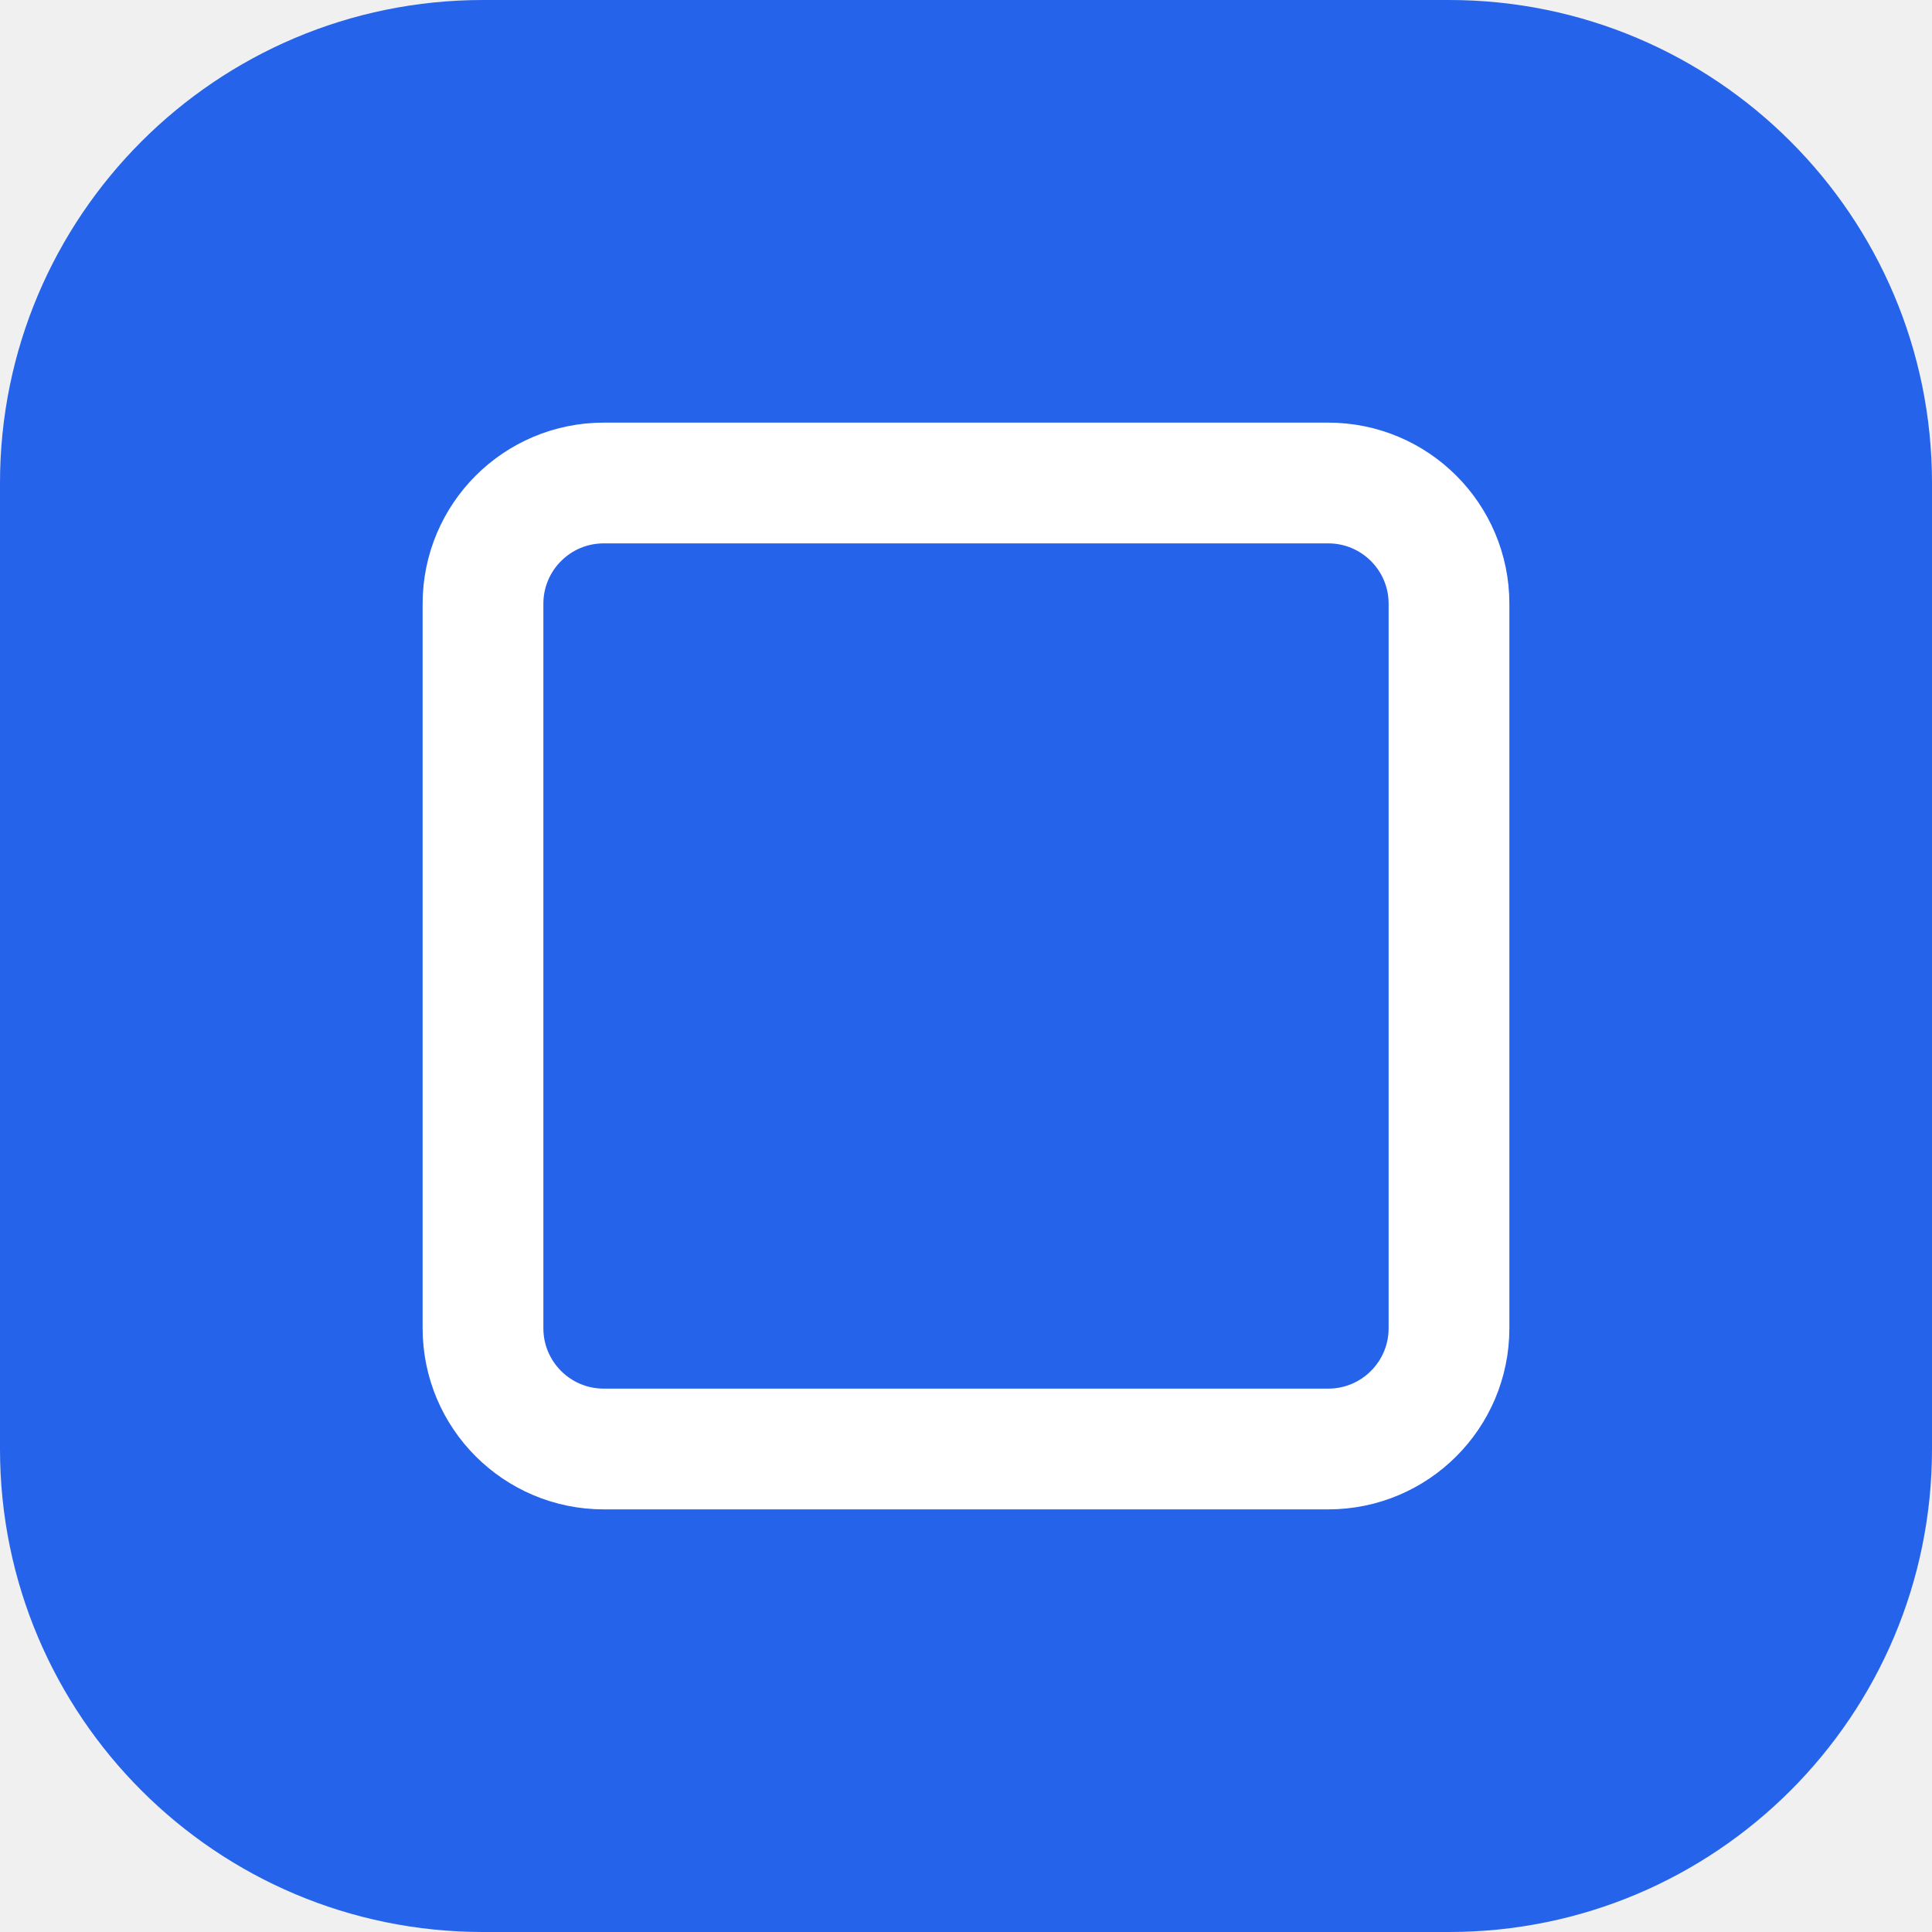
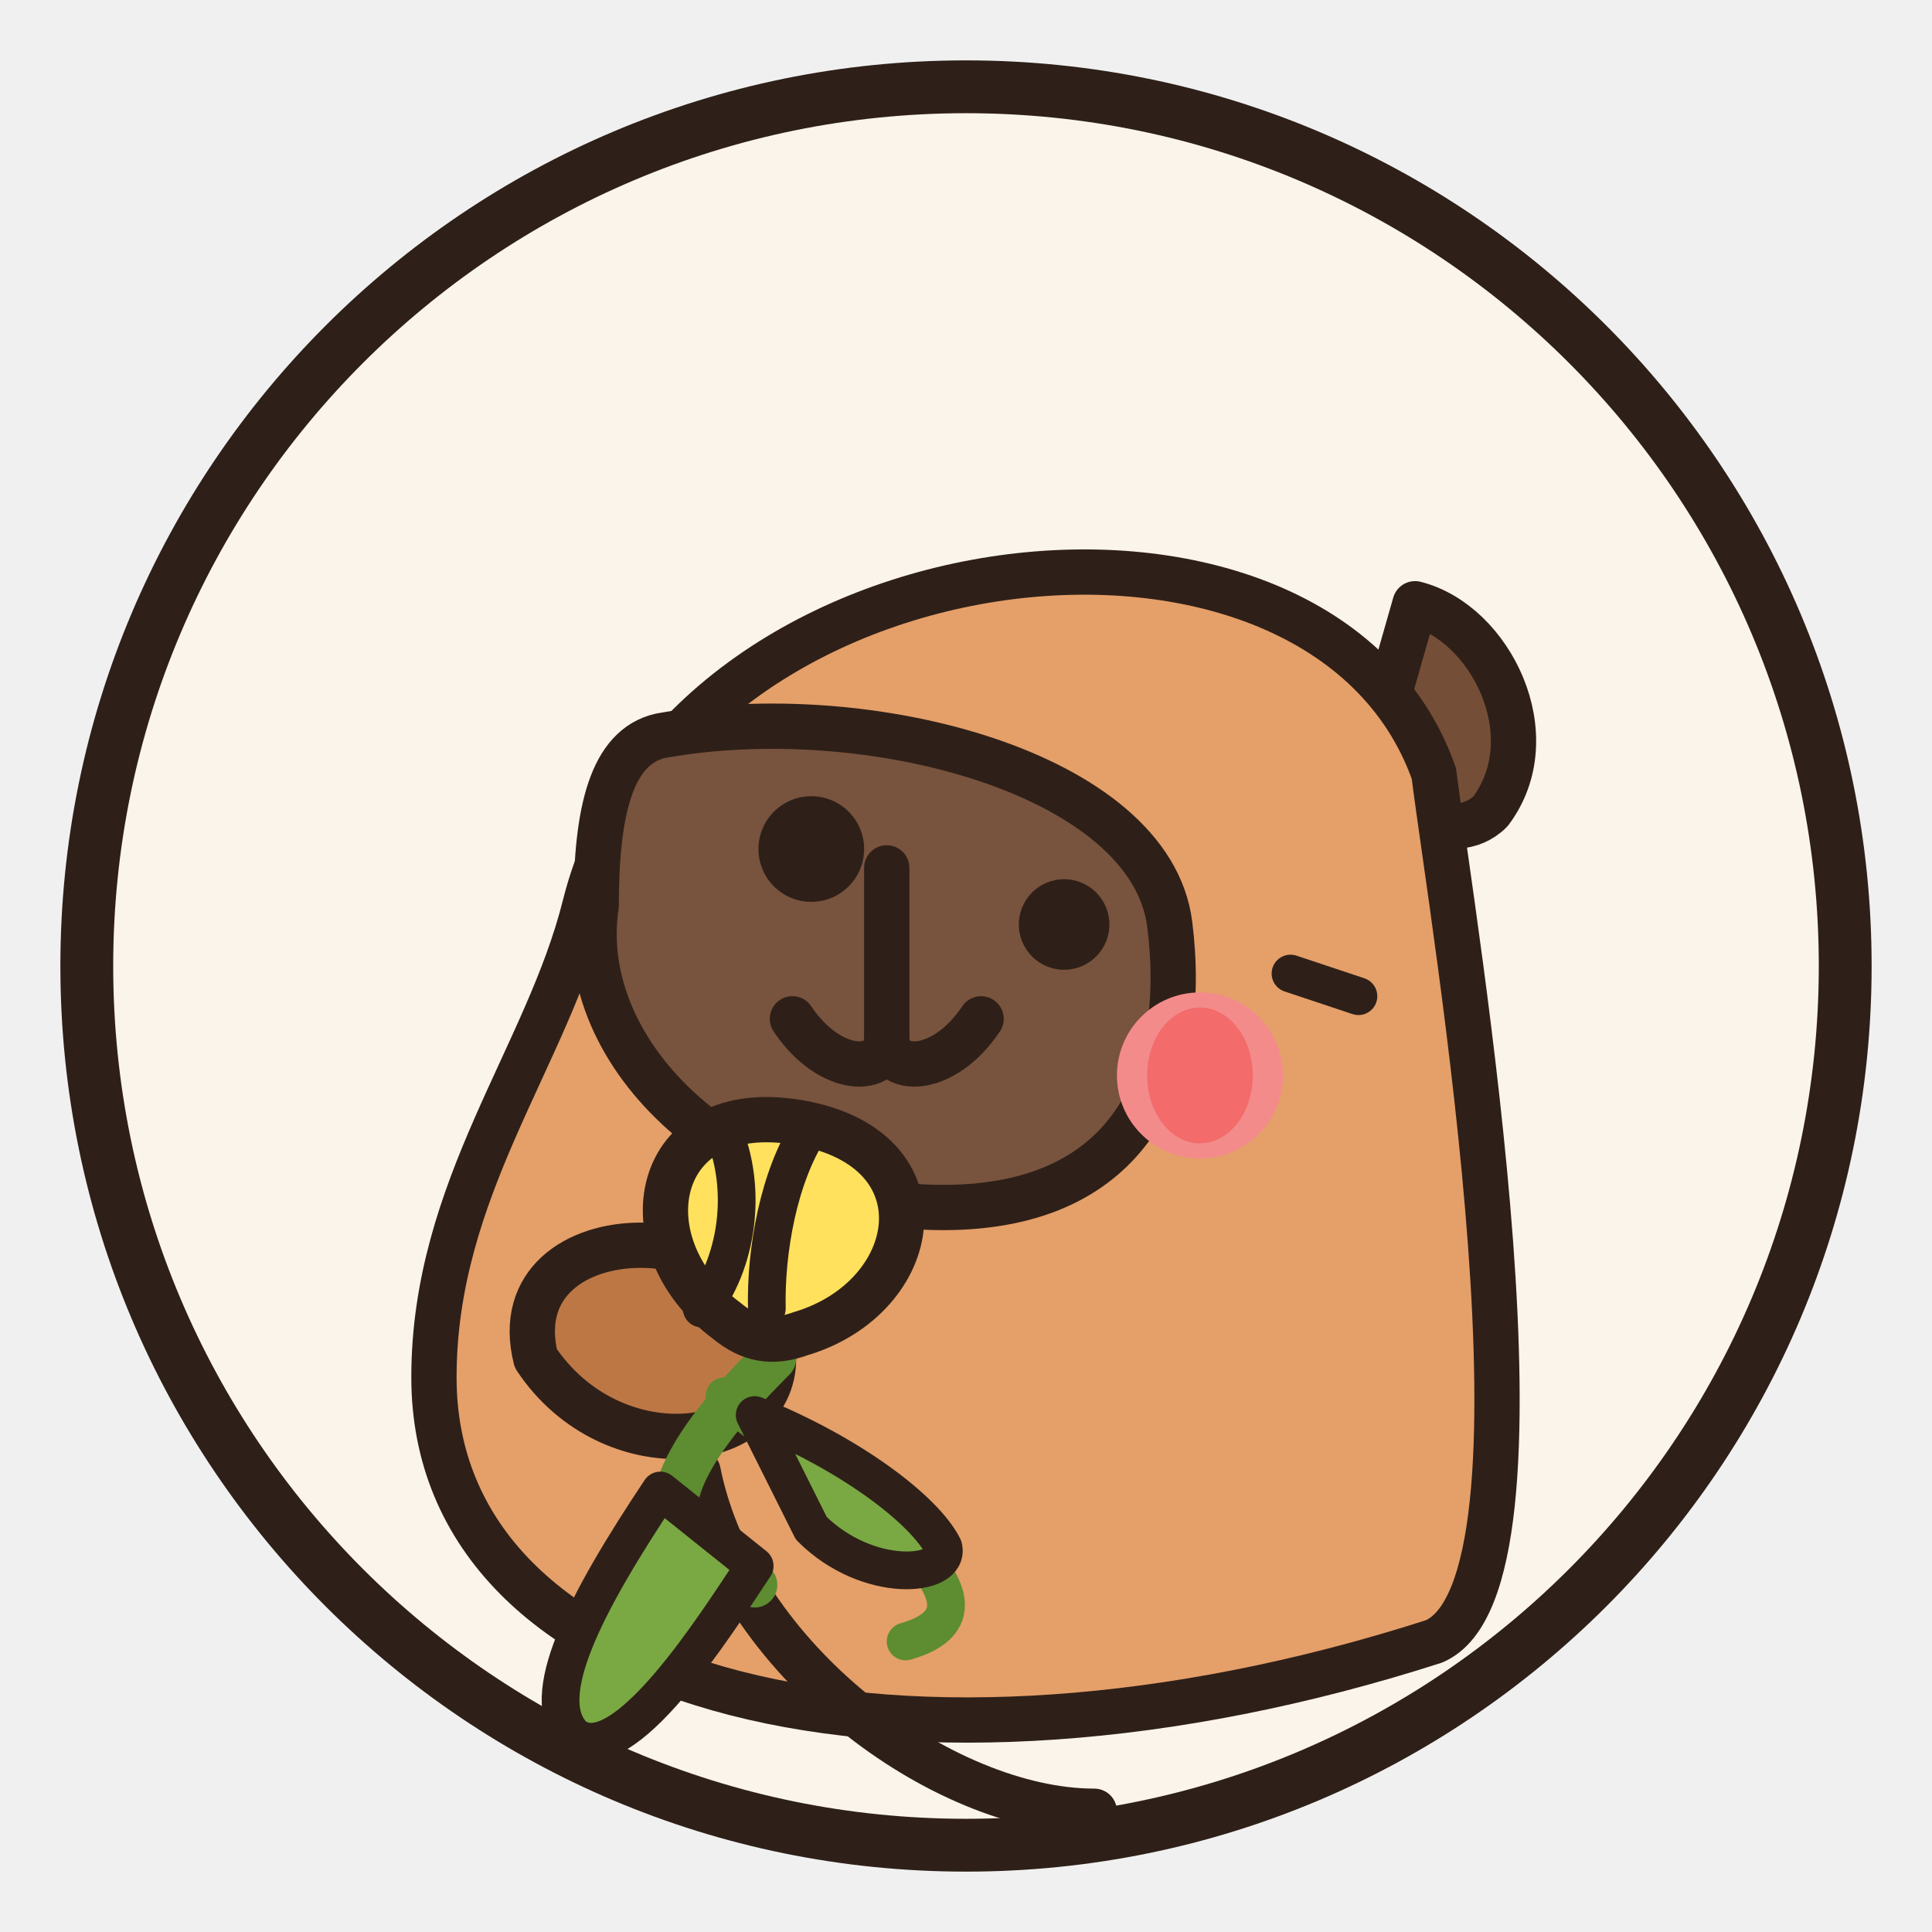
- <svg xmlns="http://www.w3.org/2000/svg" viewBox="0 0 32 32">
-   <rect width="32" height="32" rx="8" fill="#2563eb" />
-   <rect x="8" y="8" width="16" height="16" rx="2" fill="none" stroke="white" stroke-width="2" />
+ <svg xmlns="http://www.w3.org/2000/svg" viewBox="0 0 512 512" fill="none">
+   <circle cx="256" cy="256" r="240" fill="#2E2018" />
+   <circle cx="256" cy="256" r="226" fill="#FBF4EA" />
+   <g>
+     <path d="M375 160 C395 165, 410 195, 395 215 C385 225, 365 215, 365 195 Z" fill="#754E38" stroke="#2E2018" stroke-width="12" stroke-linejoin="round" />
+     <path d="M280 245 C275 235, 290 220, 305 225 C315 230, 310 248, 295 250 Z" fill="#754E38" stroke="#2E2018" stroke-width="12" />
+     <path d="M380 205 C350 120, 180 140, 155 240 C145 280, 115 315, 115 365 C115 450, 240 480, 380 435 C415 420, 385 245, 380 205 Z" fill="#E59F69" stroke="#2E2018" stroke-width="12" stroke-linejoin="round" />
+     <path d="M158 240 C152 280, 195 320, 250 320 C300 320, 315 285, 310 245 C305 205, 230 185, 175 195 C162 198, 158 215, 158 240 Z" fill="#78533E" stroke="#2E2018" stroke-width="12" stroke-linejoin="round" />
+     <circle cx="215" cy="225" r="14" fill="#2E2018" />
+     <circle cx="282" cy="245" r="12" fill="#2E2018" />
+     <path d="M235 230 L235 275" stroke="#2E2018" stroke-width="12" stroke-linecap="round" />
+     <path d="M210 270 C220 285, 235 285, 235 275 C235 285, 250 285, 260 270" stroke="#2E2018" stroke-width="12" fill="none" stroke-linecap="round" stroke-linejoin="round" />
+     <path d="M342 258 L360 264" stroke="#2E2018" stroke-width="10" stroke-linecap="round" />
+     <circle cx="318" cy="285" r="22" fill="#F48B8B" />
+     <ellipse cx="318" cy="285" rx="14" ry="18" fill="#F36B6B" />
+     <path d="M142 360 C132 320, 205 320, 205 360 C205 385, 162 390, 142 360 Z" fill="#BD7745" stroke="#2E2018" stroke-width="12" stroke-linejoin="round" />
+     <path d="M185 390 C195 440, 250 480, 290 480" stroke="#2E2018" stroke-width="12" stroke-linecap="round" fill="none" />
+     <path d="M205 360 C185 380, 160 410, 200 420" stroke="#5E8C31" stroke-width="12" fill="none" stroke-linecap="round" />
+     <path d="M192 370 C215 390, 275 425, 240 435" stroke="#5E8C31" stroke-width="10" fill="none" stroke-linecap="round" />
+     <path d="M175 395 C155 425, 142 450, 152 460 C165 470, 190 430, 200 415 Z" fill="#7AA843" stroke="#2E2018" stroke-width="10" stroke-linejoin="round" />
+     <path d="M200 375 C225 385, 245 400, 250 410 C252 418, 230 420, 215 405 Z" fill="#7AA843" stroke="#2E2018" stroke-width="10" stroke-linejoin="round" />
+     <g transform="translate(198, 290) rotate(10)">
+       <path d="M5 60 C-25 45, -25 5, 15 5 C55 5, 55 45, 25 60 C18 64, 12 64, 5 60 Z" fill="#FFE15D" stroke="#2E2018" stroke-width="12" stroke-linejoin="round" />
+       <path d="M-5 10 C5 25, 5 45, -2 58" stroke="#2E2018" stroke-width="10" fill="none" stroke-linecap="round" />
+       <path d="M18 6 C12 20, 12 40, 15 55" stroke="#2E2018" stroke-width="10" fill="none" stroke-linecap="round" />
+     </g>
+   </g>
</svg>
